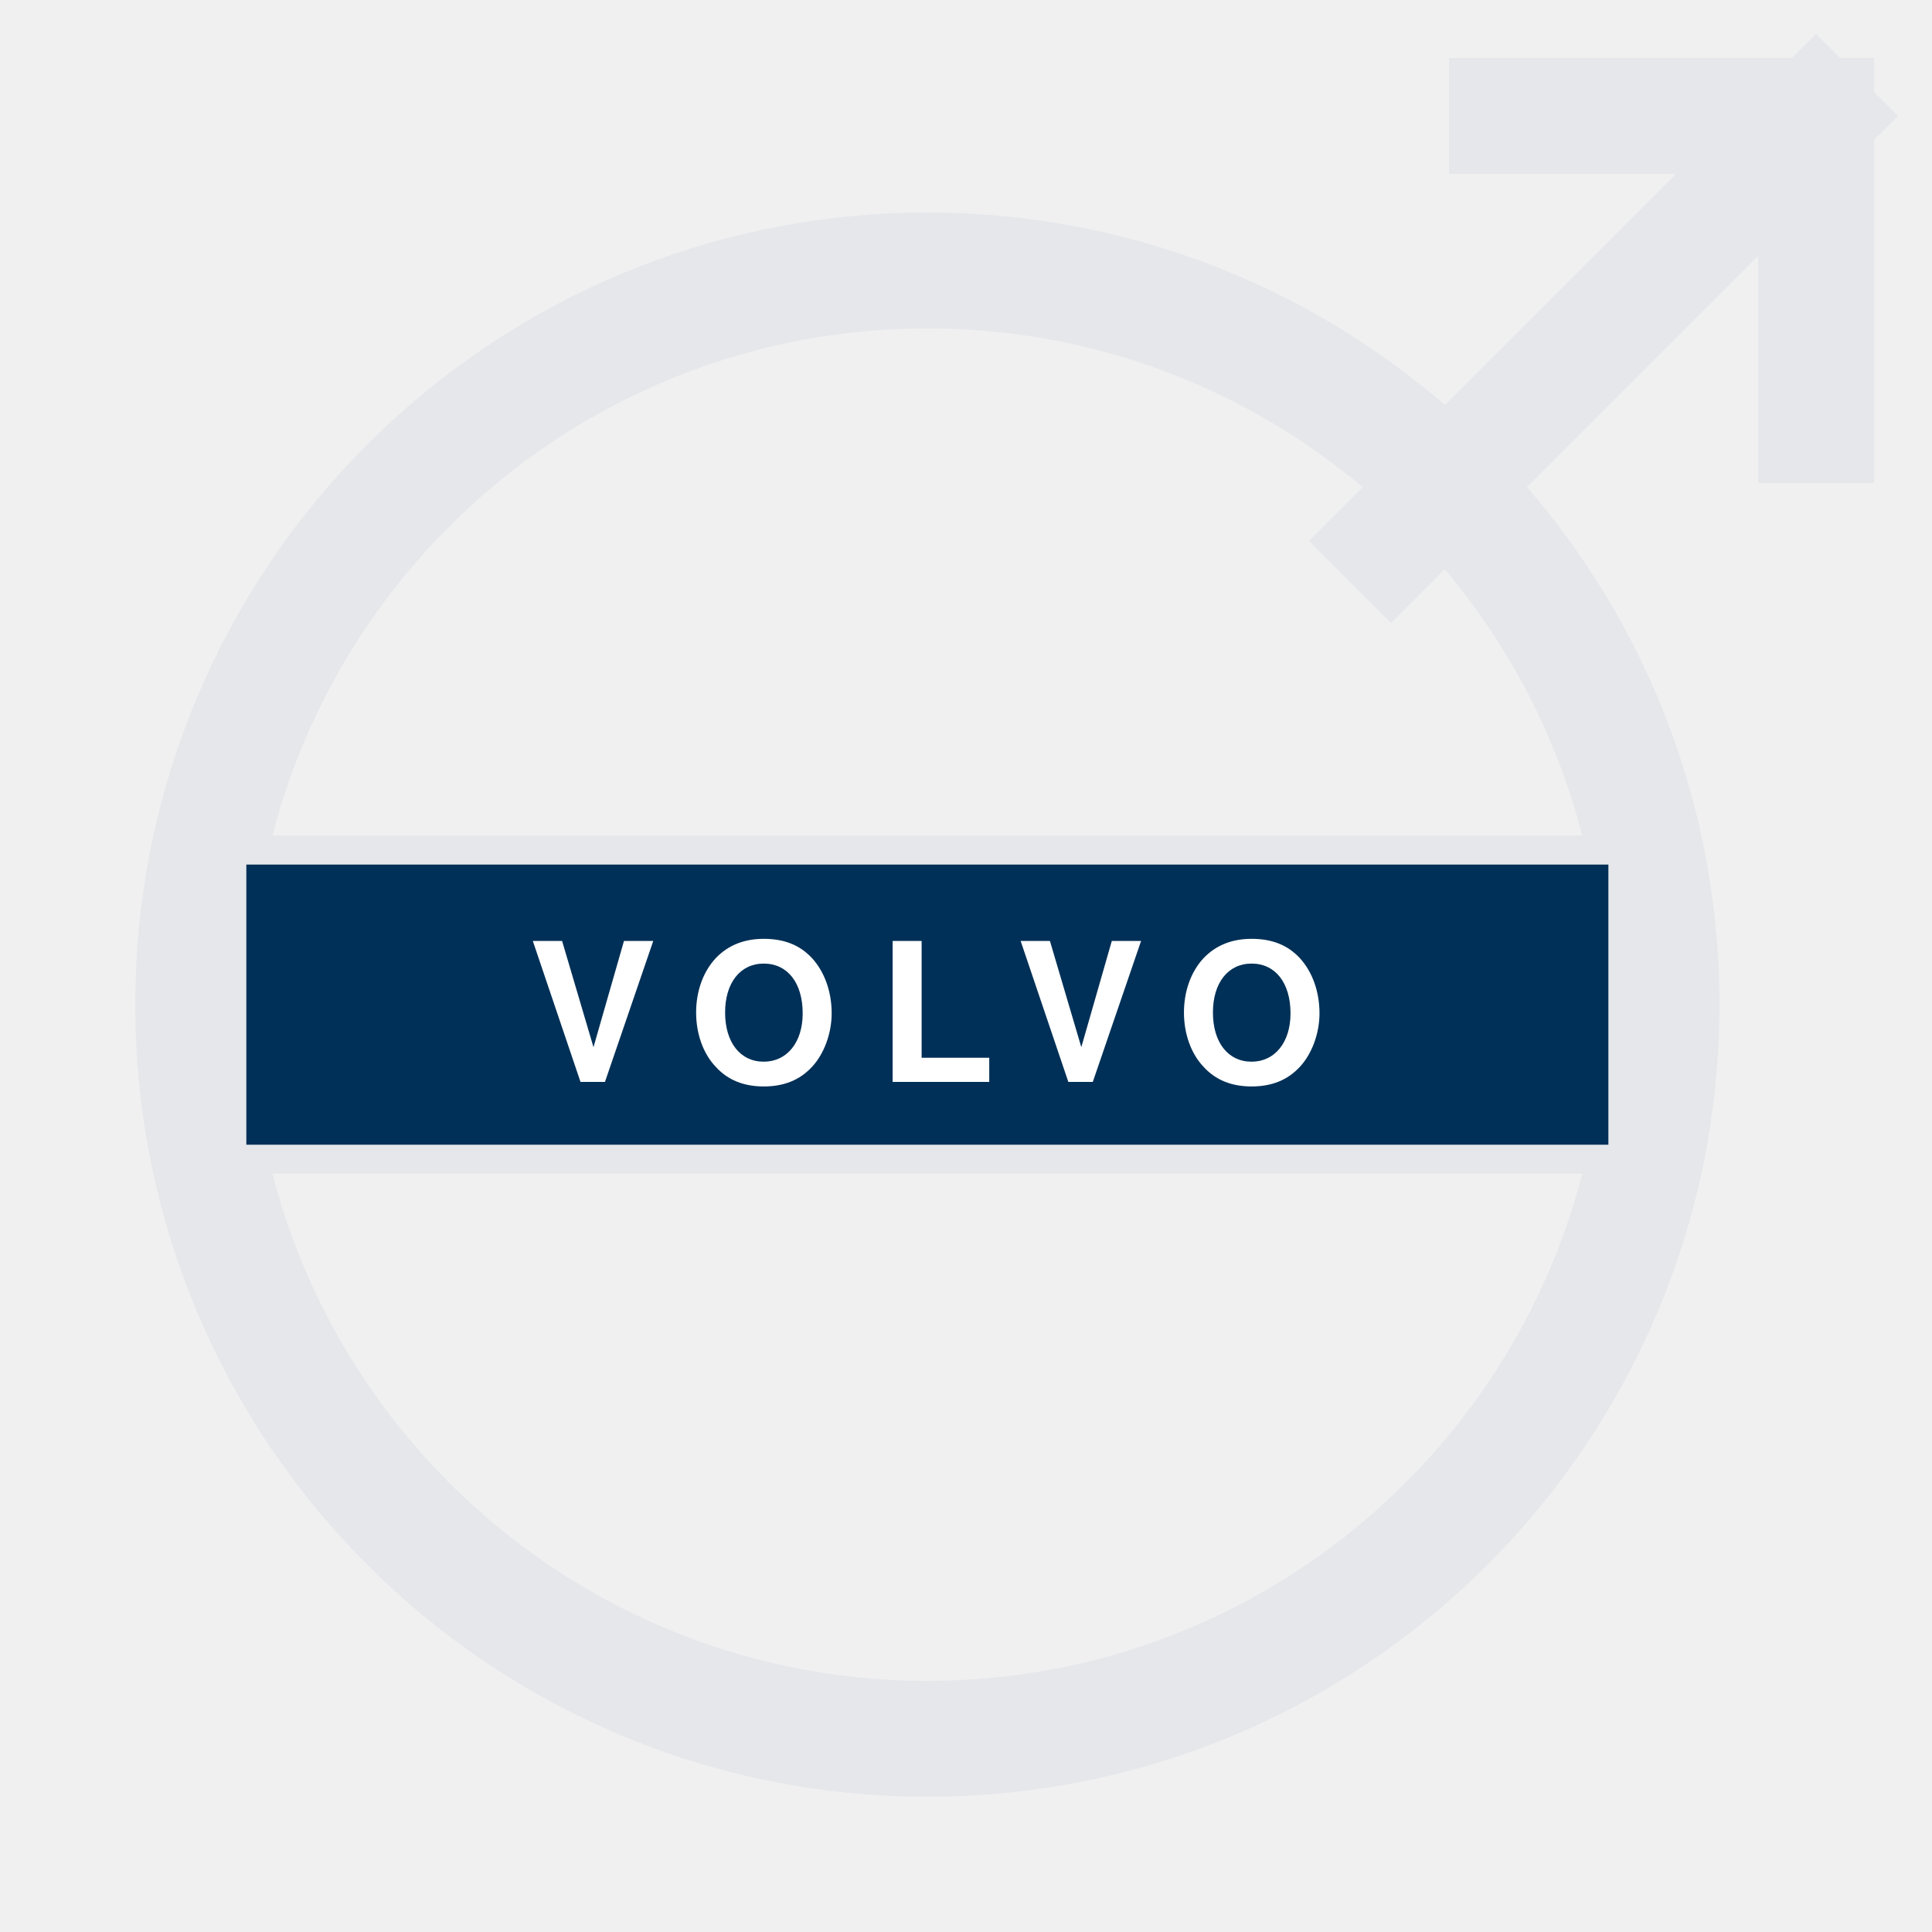
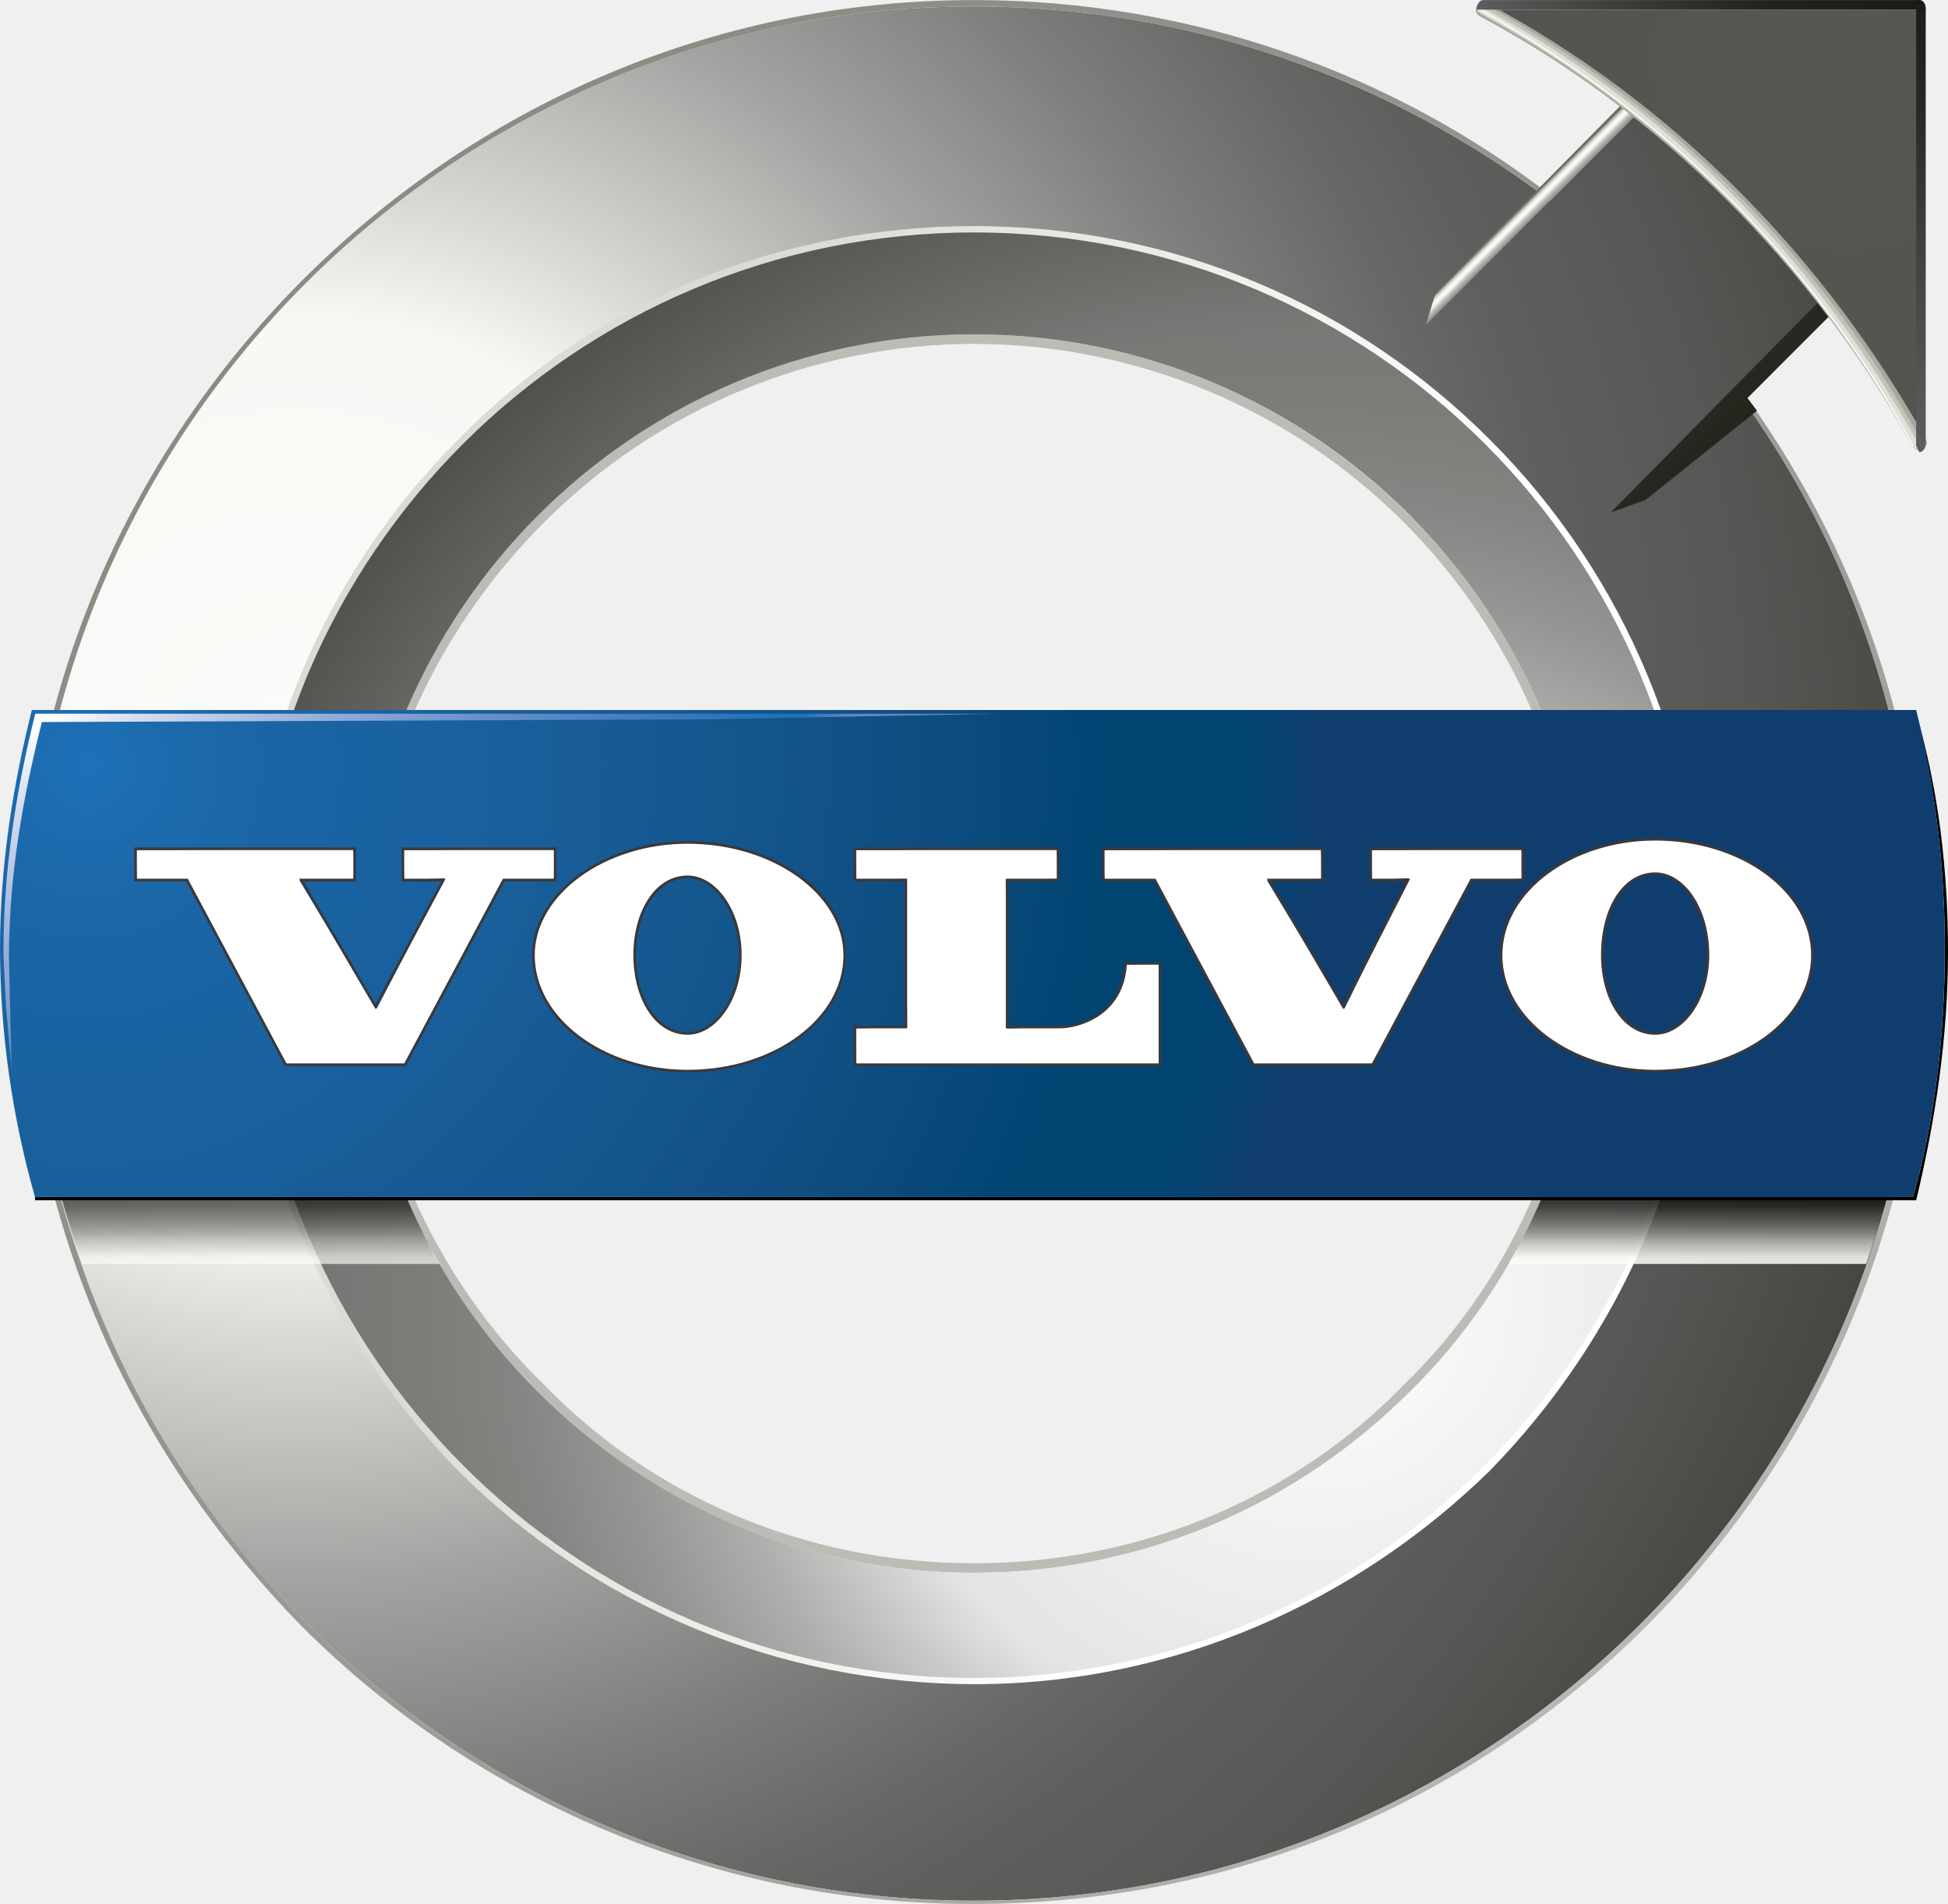
- <svg xmlns="http://www.w3.org/2000/svg" viewBox="0 0 100 100" width="100" height="100">
-   <circle cx="48" cy="52" r="38" fill="none" stroke="#e5e7eb" stroke-width="6" />
-   <path d="M72 28 L94 6 M94 6 L78 6 M94 6 L94 22" fill="none" stroke="#e5e7eb" stroke-width="6" stroke-linecap="square" />
-   <rect x="12" y="44" width="72" height="16" fill="#003057" stroke="#e5e7eb" stroke-width="1.5" />
-   <text x="48" y="56" font-family="'Helvetica', Arial, sans-serif" font-weight="900" font-size="10" fill="#ffffff" text-anchor="middle" letter-spacing="2">VOLVO</text>
+ <svg xmlns="http://www.w3.org/2000/svg" width="2500" height="2443" viewBox="0 0 44.064 43.057">
+   <path fill="#bcbcb6" d="M22.032 7.56c3.888 0 7.344 1.584 9.864 4.104C34.488 14.184 36 17.712 36 21.6c0 3.815-1.512 7.344-4.104 9.863-2.521 2.521-5.977 4.104-9.864 4.104s-7.344-1.584-9.936-4.104c-2.521-2.52-4.104-6.048-4.104-9.863 0-3.889 1.584-7.416 4.104-9.937 2.592-2.519 6.048-4.103 9.936-4.103m0 .216a13.77 13.77 0 0 0-9.72 4.032c-2.521 2.52-4.104 5.976-4.104 9.792s1.584 7.271 4.104 9.72c2.448 2.52 5.903 4.032 9.72 4.032 3.816 0 7.272-1.513 9.72-4.032 2.521-2.448 4.032-5.904 4.032-9.72s-1.512-7.272-4.032-9.792a13.77 13.77 0 0 0-9.72-4.032" />
+   <radialGradient id="a" cx="-1039.188" cy="1145.92" r="44.665" gradientTransform="matrix(1 0 0 -1 1045.93 1163.232)" gradientUnits="userSpaceOnUse">
+     <stop offset="0" stop-color="#fff" />
+     <stop offset=".041" stop-color="#fafaf8" />
+     <stop offset=".225" stop-color="#f8f8f5" />
+     <stop offset=".287" stop-color="#dadad7" />
+     <stop offset=".413" stop-color="#a3a4a1" />
+     <stop offset=".52" stop-color="#7e7f7d" />
+     <stop offset=".6" stop-color="#686866" />
+     <stop offset=".646" stop-color="#5f5f5d" />
+     <stop offset=".739" stop-color="#565754" />
+     <stop offset=".899" stop-color="#3b3a37" />
+     <stop offset="1" />
+   </radialGradient>
+   <path fill="url(#a)" d="M22.032.144c4.896 0 9.432 1.655 13.032 4.392L37.44 2.16l4.176 4.176-2.376 2.448c2.664 3.6 4.176 7.992 4.176 12.744 0 11.808-9.576 21.456-21.384 21.456S.648 33.336.648 21.528 10.224.144 22.032.144m0 5.04c-9 0-16.344 7.344-16.344 16.344 0 9.072 7.344 16.344 16.344 16.344S38.376 30.6 38.376 21.528c0-9-7.344-16.344-16.344-16.344" />
+   <linearGradient id="b" x1="-1032.338" x2="-1016.324" y1="1144.546" y2="1139.032" gradientTransform="matrix(1 0 0 -1 1045.93 1163.232)" gradientUnits="userSpaceOnUse">
+     <stop offset="0" stop-color="#dcdbd3" />
+     <stop offset="1" stop-color="#fff" />
+   </linearGradient>
+   <path fill="url(#b)" d="M22.032 5.112c4.536 0 8.64 1.8 11.664 4.824A16.42 16.42 0 0 1 38.52 21.6c0 4.535-1.872 8.64-4.824 11.664-3.024 2.951-7.128 4.823-11.664 4.823a16.56 16.56 0 0 1-11.664-4.823C7.416 30.24 5.544 26.135 5.544 21.6c0-4.608 1.872-8.713 4.824-11.664 2.952-3.024 7.128-4.824 11.664-4.824m0 .216c-4.464 0-8.568 1.8-11.52 4.752S5.76 17.064 5.76 21.6c0 4.464 1.8 8.567 4.752 11.52 2.951 2.88 7.056 4.752 11.52 4.752S30.6 36 33.553 33.12a16.28 16.28 0 0 0 4.752-11.52c0-4.536-1.801-8.568-4.752-11.521a16.28 16.28 0 0 0-11.521-4.751" />
+   <radialGradient id="c" cx="-1011.188" cy="1127.921" r="49.019" gradientTransform="matrix(1 0 0 -1 1045.93 1163.232)" gradientUnits="userSpaceOnUse">
+     <stop offset="0" stop-color="#bbbcb7" />
+     <stop offset="1" stop-color="#808079" />
+   </radialGradient>
+   <path fill="url(#c)" d="M22.032 0c4.896 0 9.504 1.656 13.104 4.464l-.072.072A21.52 21.52 0 0 0 22.032.144C10.224.144.648 9.719.648 21.528c0 11.808 9.576 21.456 21.384 21.456s21.384-9.648 21.384-21.456c0-4.752-1.512-9.145-4.176-12.744l.072-.072c2.664 3.601 4.248 7.992 4.248 12.816 0 5.976-2.448 11.376-6.336 15.264s-9.216 6.265-15.192 6.265A21.44 21.44 0 0 1 6.84 36.792C2.952 32.832.504 27.504.504 21.528c0-5.904 2.448-11.304 6.336-15.192S16.056 0 22.032 0" />
+   <radialGradient id="d" cx="-1016.187" cy="1133.921" r="34.422" gradientTransform="matrix(1 0 0 -1 1045.93 1163.232)" gradientUnits="userSpaceOnUse">
+     <stop offset="0" stop-color="#fff" />
+     <stop offset=".157" stop-color="#f1f1f2" />
+     <stop offset=".298" stop-color="#e4e4e5" />
+     <stop offset=".335" stop-color="#cecfce" />
+     <stop offset=".4" stop-color="#aeafac" />
+     <stop offset=".464" stop-color="#969694" />
+     <stop offset=".526" stop-color="#858683" />
+     <stop offset=".586" stop-color="#7c7c79" />
+     <stop offset=".64" stop-color="#787976" />
+     <stop offset=".738" stop-color="#5e5e5b" />
+     <stop offset=".846" stop-color="#43423f" />
+     <stop offset=".937" stop-color="#1f1f1e" />
+     <stop offset="1" />
+   </radialGradient>
+   <path fill="url(#d)" d="M22.032 5.256c9 0 16.344 7.272 16.344 16.345 0 9-7.344 16.344-16.344 16.344S5.688 30.6 5.688 21.6c0-9.072 7.344-16.344 16.344-16.344m0 2.304c-7.704 0-13.968 6.264-13.968 14.04 0 7.703 6.264 13.968 13.968 13.968S36 29.303 36 21.6c0-7.776-6.264-14.04-13.968-14.04" />
+   <linearGradient id="e" x1="-1043.357" x2="-1043.357" y1="1136.424" y2="1136.545" gradientTransform="matrix(1 0 0 -1 1045.93 1163.232)" gradientUnits="userSpaceOnUse">
+     <stop offset="0" stop-color="#fff" />
+     <stop offset=".17" stop-color="#f8f8f5" />
+     <stop offset=".427" stop-color="#b1b1ac" />
+     <stop offset=".435" stop-color="#adaea8" />
+     <stop offset=".534" stop-color="#898984" />
+     <stop offset=".633" stop-color="#6c6c67" />
+     <stop offset=".731" stop-color="#53534e" />
+     <stop offset=".825" stop-color="#3e3e3a" />
+     <stop offset=".916" stop-color="#252523" />
+     <stop offset="1" stop-color="#1b1a19" />
+   </linearGradient>
+   <path fill="url(#e)" d="M2.494 26.717q0 .03.016.057.013.025.046.024.023 0 .047-.012a.2.2 0 0 0 .05-.036v-.159q-.09.014-.124.045a.1.1 0 0 0-.035.081" opacity=".67" />
+   <linearGradient id="f" x1="-1040.338" x2="-1040.338" y1="1136.88" y2="1136.929" gradientTransform="matrix(1 0 0 -1 1045.93 1163.232)" gradientUnits="userSpaceOnUse">
+     <stop offset="0" stop-color="#fff" />
+     <stop offset=".17" stop-color="#f8f8f5" />
+     <stop offset=".427" stop-color="#b1b1ac" />
+     <stop offset=".435" stop-color="#adaea8" />
+     <stop offset=".534" stop-color="#898984" />
+     <stop offset=".633" stop-color="#6c6c67" />
+     <stop offset=".731" stop-color="#53534e" />
+     <stop offset=".825" stop-color="#3e3e3a" />
+     <stop offset=".916" stop-color="#252523" />
+     <stop offset="1" stop-color="#1b1a19" />
+   </linearGradient>
+   <path fill="url(#f)" d="M5.542 26.262h.101v.085h-.101z" opacity=".67" />
+   <linearGradient id="g" x1="-1040.338" x2="-1040.338" y1="1136.776" y2="1136.827" gradientTransform="matrix(1 0 0 -1 1045.93 1163.232)" gradientUnits="userSpaceOnUse">
+     <stop offset="0" stop-color="#fff" />
+     <stop offset=".17" stop-color="#f8f8f5" />
+     <stop offset=".427" stop-color="#b1b1ac" />
+     <stop offset=".435" stop-color="#adaea8" />
+     <stop offset=".534" stop-color="#898984" />
+     <stop offset=".633" stop-color="#6c6c67" />
+     <stop offset=".731" stop-color="#53534e" />
+     <stop offset=".825" stop-color="#3e3e3a" />
+     <stop offset=".916" stop-color="#252523" />
+     <stop offset="1" stop-color="#1b1a19" />
+   </linearGradient>
+   <path fill="url(#g)" d="M5.542 26.364h.101v.087h-.101z" opacity=".67" />
+   <linearGradient id="h" x1="-1042.344" x2="-1042.344" y1="1136.424" y2="1136.545" gradientTransform="matrix(1 0 0 -1 1045.93 1163.232)" gradientUnits="userSpaceOnUse">
+     <stop offset="0" stop-color="#fff" />
+     <stop offset=".17" stop-color="#f8f8f5" />
+     <stop offset=".427" stop-color="#b1b1ac" />
+     <stop offset=".435" stop-color="#adaea8" />
+     <stop offset=".534" stop-color="#898984" />
+     <stop offset=".633" stop-color="#6c6c67" />
+     <stop offset=".731" stop-color="#53534e" />
+     <stop offset=".825" stop-color="#3e3e3a" />
+     <stop offset=".916" stop-color="#252523" />
+     <stop offset="1" stop-color="#1b1a19" />
+   </linearGradient>
+   <path fill="url(#h)" d="M3.507 26.717q0 .03.016.057.013.025.046.024.024 0 .047-.012c.023-.012.032-.02.05-.036v-.159q-.09.014-.124.045a.1.1 0 0 0-.035.081" opacity=".67" />
+   <linearGradient id="i" x1="-1039.812" x2="-1039.812" y1="1136.682" y2="1136.759" gradientTransform="matrix(1 0 0 -1 1045.93 1163.232)" gradientUnits="userSpaceOnUse">
+     <stop offset="0" stop-color="#fff" />
+     <stop offset=".17" stop-color="#f8f8f5" />
+     <stop offset=".427" stop-color="#b1b1ac" />
+     <stop offset=".435" stop-color="#adaea8" />
+     <stop offset=".534" stop-color="#898984" />
+     <stop offset=".633" stop-color="#6c6c67" />
+     <stop offset=".731" stop-color="#53534e" />
+     <stop offset=".825" stop-color="#3e3e3a" />
+     <stop offset=".916" stop-color="#252523" />
+     <stop offset="1" stop-color="#1b1a19" />
+   </linearGradient>
+   <path fill="url(#i)" d="M5.98 26.411h.276v.131H5.98z" opacity=".67" />
+   <linearGradient id="j" x1="-1040.398" x2="-1040.398" y1="1134.523" y2="1136.065" gradientTransform="matrix(1 0 0 -1 1045.93 1163.232)" gradientUnits="userSpaceOnUse">
+     <stop offset="0" stop-color="#fff" />
+     <stop offset=".17" stop-color="#f8f8f5" />
+     <stop offset=".427" stop-color="#b1b1ac" />
+     <stop offset=".435" stop-color="#adaea8" />
+     <stop offset=".534" stop-color="#898984" />
+     <stop offset=".633" stop-color="#6c6c67" />
+     <stop offset=".731" stop-color="#53534e" />
+     <stop offset=".825" stop-color="#3e3e3a" />
+     <stop offset=".916" stop-color="#252523" />
+     <stop offset="1" stop-color="#1b1a19" />
+   </linearGradient>
+   <path fill="url(#j)" d="M8.769 25.958H1.113c.189.899.451 1.771.749 2.625h8.09a14 14 0 0 1-1.183-2.625m-3.264.167.059.037-.021.024v.061h.096l.021-.034.04.047-.021.024v.064h.011l.029-.037.042.054h-.084l.002.115-.037.022v-.034h-.1v.099h.076l.026-.041.04.058h-.142v.091h.124l.029-.047.045.062h-.198q0 .057.005.122l-.042.02.004-.142h-.106a.1.1 0 0 0-.04.01l-.024-.027h.17v-.091h-.077q-.021 0-.032.01l-.021-.026h.13v-.099h-.077q-.021 0-.032.011l-.021-.028h.13v-.087h-.114q-.021 0-.031.01l-.021-.027h.167v-.084h-.073q-.022 0-.032.011l-.021-.027h.124zm-3.15.693h-.206v-.021h.061q.014 0 .02-.007c.006-.007.005-.011.005-.02v-.482a.03.03 0 0 0-.005-.02.03.03 0 0 0-.02-.008h-.06v-.02h.03a.15.15 0 0 0 .087-.028h.005v.557q0 .014.006.02.007.006.018.007h.062v.021zm.376-.018q-.014.02-.034.02a.04.04 0 0 1-.029-.01.1.1 0 0 1-.016-.034.3.3 0 0 1-.049.036.1.1 0 0 1-.055.012.1.1 0 0 1-.073-.029.1.1 0 0 1-.026-.064q0-.061.041-.101.04-.038.162-.056v-.041a.1.1 0 0 0-.012-.056q-.012-.023-.055-.022c-.043.001-.051.006-.062.02q-.02.018-.013.038a.04.04 0 0 1 0 .027.02.02 0 0 1-.021.014.02.02 0 0 1-.017-.008.04.04 0 0 1-.008-.024q0-.031.034-.059a.13.13 0 0 1 .084-.026q.053 0 .079.024.027.026.026.072v.223q0 .028.004.032.005.006.015.005.014 0 .019-.015a.1.1 0 0 0 .005-.042h.013q.001.046-.012.064m.343.018h-.111v-.021h.014q.013 0 .019-.007c.006-.007.004-.01.004-.019v-.227a.1.1 0 0 0-.013-.062.04.04 0 0 0-.039-.022.1.1 0 0 0-.049.021.2.2 0 0 0-.046.058v.233q0 .014.007.02.006.006.017.007h.013v.021h-.111v-.021h.013q.014 0 .02-.007.007-.009.005-.02v-.291q0-.01-.003-.016-.004-.007-.011-.005h-.024v-.02h.019q.015 0 .026-.003a.04.04 0 0 0 .023-.015h.005v.078a.3.3 0 0 1 .047-.05.1.1 0 0 1 .05-.017q.045 0 .066.029a.17.17 0 0 1 .021.092v.216q0 .014.007.02.009.008.018.007h.013zm.281-.026q-.023.03-.061.03c-.038 0-.046-.01-.059-.03s-.021-.052-.021-.095v-.236h-.076v-.02h.021a.06.06 0 0 0 .052-.025q.02-.025.025-.079l.002-.026h.016v.131h.105v.02h-.105v.25q0 .048.014.064.012.017.04.017a.05.05 0 0 0 .042-.021.2.2 0 0 0 .021-.062l.014.007a.2.2 0 0 1-.03.075m.389.008q-.013.02-.034.02-.018 0-.028-.01t-.017-.034a.3.3 0 0 1-.049.036.1.1 0 0 1-.054.012.095.095 0 0 1-.1-.093.14.14 0 0 1 .041-.101q.04-.038.162-.056v-.041a.1.1 0 0 0-.012-.056q-.012-.023-.054-.022-.046 0-.063.02-.019.018-.013.038.004.015 0 .027-.006.016-.021.014a.02.02 0 0 1-.017-.008.04.04 0 0 1-.007-.024q0-.031.034-.059a.13.13 0 0 1 .084-.026q.052 0 .079.024.026.026.025.072v.223q0 .028.004.032.004.006.016.005c.012-.001.015-.005.018-.015s.005-.024.005-.042h.013a.1.1 0 0 1-.012.064m.328-.29q-.006.011-.02.011t-.021-.011a.04.04 0 0 1-.004-.026l-.002-.018q-.002-.005-.015-.006-.022 0-.052.034a.3.3 0 0 0-.054.095v.183q0 .014.006.02.007.008.018.007h.058v.021h-.194v-.021h.054q.013 0 .019-.007c.006-.007.005-.011.005-.02v-.28l-.005-.022q-.006-.008-.019-.008h-.054v-.02h.021a.2.2 0 0 0 .084-.018h.008v.122a.3.3 0 0 1 .057-.083.1.1 0 0 1 .062-.028q.026 0 .041.015c.015.015.015.02.015.034q-.001.018-.008.026m.745.18v.135q0 .07-.058.098-.002-.05-.082-.073v-.014l.076.008q.024.002.023-.042v-.112h-.212a.1.1 0 0 0-.053.01l-.021-.026h.287l-.002-.098.034.02.07-.077h-.217l-.023.01-.021-.027h.261l.029-.034.047.067q-.035-.007-.137.071l.026.017-.026.021v.029h.177l.037-.047.053.064zm.269-.202q-.039 0-.058.041a.4.4 0 0 1-.211-.256h-.015q0 .157.002.188l-.045.015q.003-.074.003-.187a.6.6 0 0 1-.277.276l-.002-.015a.65.65 0 0 0 .242-.278h-.163a.1.1 0 0 0-.053.01l-.021-.027h.274l-.003-.121.068.037-.025.023v.061h.194l.037-.047.047.064h-.25a.32.32 0 0 0 .256.202zm.681.364q-.053.02-.048.051a2 2 0 0 1-.166 0 .4.4 0 0 1-.159-.034.3.3 0 0 1-.109-.078.4.4 0 0 1-.124.131l-.008-.01a.5.5 0 0 0 .113-.152.7.7 0 0 1-.063-.172l.011-.006a1 1 0 0 0 .063.142q.027-.089.037-.229h-.077l-.021.037-.036-.047.031-.018a4 4 0 0 0 .09-.198h-.086l-.03.01-.021-.027h.141l.023-.037.037.055-.029.017-.095.192h.071l.021-.03.04.047-.023.023a1.2 1.2 0 0 1-.047.235.2.2 0 0 0 .094.064.5.5 0 0 0 .141.028q.08.006.232-.008zm.65-.007q-.047.01-.055.055a.7.7 0 0 1-.131-.067.4.4 0 0 1-.1-.103.5.5 0 0 1-.067-.17H5.98v.27l.142-.078.005.01a.6.6 0 0 0-.163.143l-.031-.057a.1.1 0 0 0 .013-.041v-.487q0-.054-.003-.094l.037.033h.134a.3.3 0 0 0-.045-.117l.005-.011q.066.037.075.067t-.018.061h.119l.021-.033.042.047-.024.02v.192l.002.088-.037.017v-.03H6.08a.5.5 0 0 0 .071.147.6.6 0 0 0 .164-.135l.039.067h-.031q-.078.036-.161.08a.3.3 0 0 0 .123.087.4.4 0 0 0 .133.024z" opacity=".67" />
+   <linearGradient id="k" x1="-1039.812" x2="-1039.812" y1="1136.832" y2="1136.901" gradientTransform="matrix(1 0 0 -1 1045.93 1163.232)" gradientUnits="userSpaceOnUse">
+     <stop offset="0" stop-color="#fff" />
+     <stop offset=".17" stop-color="#f8f8f5" />
+     <stop offset=".427" stop-color="#b1b1ac" />
+     <stop offset=".435" stop-color="#adaea8" />
+     <stop offset=".534" stop-color="#898984" />
+     <stop offset=".633" stop-color="#6c6c67" />
+     <stop offset=".731" stop-color="#53534e" />
+     <stop offset=".825" stop-color="#3e3e3a" />
+     <stop offset=".916" stop-color="#252523" />
+     <stop offset="1" stop-color="#1b1a19" />
+   </linearGradient>
+   <path fill="url(#k)" d="M5.98 26.276h.276v.118H5.98z" opacity=".67" />
+   <linearGradient id="l" x1="-1823.484" x2="-1823.484" y1="1134.524" y2="1136.066" gradientTransform="rotate(180 -892.47 581.616)" gradientUnits="userSpaceOnUse">
+     <stop offset="0" stop-color="#fff" />
+     <stop offset=".17" stop-color="#f8f8f5" />
+     <stop offset=".427" stop-color="#b1b1ac" />
+     <stop offset=".435" stop-color="#adaea8" />
+     <stop offset=".534" stop-color="#898984" />
+     <stop offset=".633" stop-color="#6c6c67" />
+     <stop offset=".731" stop-color="#53534e" />
+     <stop offset=".825" stop-color="#3e3e3a" />
+     <stop offset=".916" stop-color="#252523" />
+     <stop offset="1" stop-color="#1b1a19" />
+   </linearGradient>
+   <path fill="url(#l)" d="M35.306 25.958h7.655a21 21 0 0 1-.749 2.625h-8.09c.48-.827.88-1.703 1.184-2.625" opacity=".86" />
+   <path d="M43.344 16.128c.504 1.729.72 3.528.72 5.4 0 1.944-.288 3.815-.72 5.616H.792v-.072h42.48c.504-1.8.72-3.672.72-5.616 0-1.872-.216-3.672-.648-5.328" />
+   <radialGradient id="m" cx="-1043.936" cy="1145.919" r="27.789" gradientTransform="matrix(1 0 0 -1 1045.93 1163.232)" gradientUnits="userSpaceOnUse">
+     <stop offset="0" stop-color="#1e71b8" />
+     <stop offset=".082" stop-color="#1c69ab" />
+     <stop offset=".166" stop-color="#1b64a4" />
+     <stop offset=".242" stop-color="#1a63a1" />
+     <stop offset=".392" stop-color="#185d98" />
+     <stop offset=".685" stop-color="#0f4d80" />
+     <stop offset=".837" stop-color="#004472" />
+     <stop offset=".933" stop-color="#014472" />
+     <stop offset=".968" stop-color="#064271" />
+     <stop offset=".993" stop-color="#0d3f6f" />
+     <stop offset="1" stop-color="#0f3d6e" />
+   </radialGradient>
+   <path fill="url(#m)" d="M.72 16.056h42.624q.648 2.592.647 5.399c0 1.944-.216 3.816-.72 5.616H.792A20.7 20.7 0 0 1 0 21.456c0-1.872.288-3.672.72-5.4" />
+   <linearGradient id="n" x1="-1003.294" x2="-1014.121" y1="1151.811" y2="1162.639" gradientTransform="matrix(1 0 0 -1 1045.93 1163.232)" gradientUnits="userSpaceOnUse">
+     <stop offset=".006" stop-color="#121209" />
+     <stop offset=".646" stop-color="#454441" />
+     <stop offset=".65" stop-color="#484845" />
+     <stop offset=".655" stop-color="#535350" />
+     <stop offset=".66" stop-color="#646561" />
+     <stop offset=".664" stop-color="#7b7b77" />
+     <stop offset=".669" stop-color="#969792" />
+     <stop offset=".674" stop-color="#bbbbb7" />
+     <stop offset=".678" stop-color="#e8e7e2" />
+     <stop offset=".68" stop-color="#fbfaf5" />
+     <stop offset=".682" stop-color="#f8f7f2" />
+     <stop offset=".684" stop-color="#f0f0ea" />
+     <stop offset=".685" stop-color="#e4e3dd" />
+     <stop offset=".686" stop-color="#d2d2cc" />
+     <stop offset=".687" stop-color="#bbbcb5" />
+     <stop offset=".689" stop-color="#a0a19a" />
+     <stop offset=".689" stop-color="#83847d" />
+     <stop offset=".69" stop-color="#6d6d67" />
+     <stop offset=".706" stop-color="#5f5f5b" />
+     <stop offset=".732" stop-color="#4d4d4b" />
+     <stop offset=".762" stop-color="#3b3a3a" />
+     <stop offset=".8" stop-color="#242324" />
+     <stop offset=".853" stop-color="#101010" />
+     <stop offset="1" />
+   </linearGradient>
+   <path fill="url(#n)" d="m38.304.719 4.752 4.753L39.528 9l.216.288-2.52 2.015-.792.289 5.184-5.256L37.44 2.16l-5.184 5.184.216-.72z" />
+   <radialGradient id="o" cx="-1004.186" cy="1161.92" r="11.613" gradientTransform="matrix(1 0 0 -1 1045.93 1163.232)" gradientUnits="userSpaceOnUse">
+     <stop offset="0" stop-color="#575652" />
+     <stop offset="1" stop-color="#52524e" />
+   </radialGradient>
+   <path fill="url(#o)" d="M33.552.216c4.176 2.232 7.56 5.688 9.863 9.792V.216z" />
+   <path fill="none" stroke="#a7a79c" stroke-linecap="round" stroke-width=".34" d="M33.552.216c4.176 2.232 7.56 5.688 9.863 9.792" />
+   <path fill="none" stroke="#c2c2b9" stroke-linecap="round" stroke-width=".236" d="M33.552.216a24.64 24.64 0 0 1 9.792 9.792" />
+   <path fill="none" stroke="#e0e0d8" stroke-linecap="round" stroke-width=".132" d="M33.48.216c4.176 2.232 7.56 5.688 9.864 9.864" />
+   <path fill="none" stroke="#fff" stroke-linecap="round" stroke-width=".028" d="M33.48.216c4.104 2.305 7.56 5.688 9.792 9.864" />
+   <linearGradient id="p" x1="-1012.522" x2="-1002.37" y1="1163.124" y2="1163.124" gradientTransform="matrix(1 0 0 -1 1045.93 1163.232)" gradientUnits="userSpaceOnUse">
+     <stop offset="0" stop-color="#5d5e60" />
+     <stop offset=".019" stop-color="#5b5b5d" />
+     <stop offset=".205" stop-color="#484846" />
+     <stop offset=".41" stop-color="#343431" />
+     <stop offset=".649" stop-color="#222120" />
+     <stop offset="1" stop-color="#1b1a19" />
+   </linearGradient>
+   <path fill="url(#p)" d="M43.416 0c.072 0 .145.072.145.216H33.407c.001-.144.073-.216.145-.216z" />
+   <linearGradient id="q" x1="-1002.478" x2="-1002.478" y1="1153.007" y2="1163.231" gradientTransform="matrix(1 0 0 -1 1045.93 1163.232)" gradientUnits="userSpaceOnUse">
+     <stop offset="0" stop-color="#5d5e60" />
+     <stop offset=".386" stop-color="#464543" />
+     <stop offset=".742" stop-color="#2a2927" />
+     <stop offset="1" stop-color="#1b1a19" />
+   </linearGradient>
+   <path fill="url(#q)" d="M43.56 10.008c0 .145-.072.217-.145.217l-.071-.145V0h.071c.072 0 .145.072.145.216z" />
+   <path fill="#fff" d="M37.44 24.222c-1.922 0-3.485-1.177-3.485-2.622 0-1.446 1.563-2.622 3.485-2.622 1.962 0 3.558 1.176 3.558 2.622s-1.596 2.622-3.558 2.622m0-4.464c-.691 0-1.194.775-1.194 1.843 0 1.009.514 1.77 1.194 1.77.646 0 1.194-.811 1.194-1.77.001-1.017-.536-1.843-1.194-1.843m-21.888 4.464c-1.923 0-3.486-1.177-3.486-2.622 0-1.383 1.596-2.551 3.486-2.551 1.962 0 3.558 1.145 3.558 2.551 0 1.446-1.596 2.622-3.558 2.622m0-4.392c-.682 0-1.194.761-1.194 1.771s.514 1.77 1.194 1.77c.646 0 1.193-.811 1.193-1.77s-.545-1.771-1.193-1.771m12.816 4.248-2.258-4.191-1.125.017-.03-.678 4.926-.03.03.678-1.254.03 1.754 2.907 1.459-2.951-.837.043-.03-.678 3.414-.03.03.678-1.182.03-2.214 4.176h-2.683zm-9 0-.03-.822 1.183-.029-.03-3.354-1.122.03-.03-.678 4.566-.03.03.678-1.183.03.03 3.354 1.194-.029c.388 0 1.41-.254 1.481-1.412l.75-.028.03 2.292h-6.869zm-12.888 0-2.258-4.191-1.125.017-.03-.678 4.926-.03.03.678-1.254.03 1.754 2.907 1.532-2.951-.91.044-.03-.678 3.414-.03.03.678-1.183.03-2.214 4.176z" />
+   <path fill="#39393c" d="M37.44 19.008c1.944 0 3.528 1.152 3.528 2.593 0 1.439-1.584 2.592-3.528 2.592-1.872 0-3.456-1.152-3.456-2.592s1.584-2.593 3.456-2.593m0 4.392c.647 0 1.224-.792 1.224-1.8 0-1.08-.576-1.872-1.224-1.872-.72 0-1.225.792-1.225 1.872.001 1.008.505 1.8 1.225 1.8m-21.888-4.32c1.943 0 3.527 1.152 3.527 2.521 0 1.439-1.584 2.592-3.527 2.592-1.872 0-3.456-1.152-3.456-2.592 0-1.369 1.584-2.521 3.456-2.521m0 4.32c.647 0 1.224-.792 1.224-1.8s-.576-1.801-1.224-1.801c-.721 0-1.225.792-1.225 1.801.001 1.008.505 1.8 1.225 1.8m18.864-4.176v.647h-1.151l-2.232 4.176h-2.664l-2.231-4.176h-1.152v-.647h4.896v.647h-1.224l1.729 2.952 1.512-2.952h-.864v-.647zm-10.512 0v.647h-1.152v3.384h1.225c.432 0 1.439-.288 1.512-1.439h.72v2.231h-6.841v-.792h1.152v-3.384h-1.152v-.647zm-11.376 0v.647h-1.152l-2.231 4.176H6.48l-2.232-4.176H3.096v-.647h4.896v.647H6.768l1.728 2.952 1.584-2.952h-.936v-.647zm24.912-.276c-1.938 0-3.517 1.189-3.517 2.652 0 1.462 1.577 2.651 3.517 2.651 1.979 0 3.588-1.188 3.588-2.651 0-1.464-1.61-2.652-3.588-2.652m0 4.392c-.664 0-1.164-.748-1.164-1.739 0-1.051.489-1.812 1.164-1.812.642 0 1.164.813 1.164 1.812 0 .942-.533 1.739-1.164 1.739m-21.888-4.32c-1.906 0-3.517 1.182-3.517 2.58 0 1.462 1.577 2.651 3.517 2.651 1.979 0 3.588-1.188 3.588-2.651 0-1.423-1.609-2.58-3.588-2.58m0 4.32c-.664 0-1.164-.748-1.164-1.739s.5-1.74 1.164-1.74c.631 0 1.163.797 1.163 1.74.001.942-.532 1.739-1.163 1.739m18.924-4.176h-3.505v.769h.826L30.381 22.7l-1.619-2.768h1.18v-.769h-5.017v.769H26.1l2.215 4.144.017.032h2.736l.017-.032 2.216-4.144h1.176v-.768zm-10.512 0h-4.656v.769h1.152v3.264h-1.152v.913h6.961v-2.353h-.837l-.004.057c-.071 1.135-1.072 1.384-1.452 1.384h-1.164v-3.264h1.152zm-11.376 0H9.084v.769h.896l-1.486 2.77-1.621-2.77h1.181v-.769H3.036v.769h1.176l2.216 4.144.017.032H9.18l.017-.032 2.215-4.144h1.176z" />
+   <linearGradient id="r" x1="-1040.044" x2="-1033.543" y1="1150.544" y2="1141.751" gradientTransform="matrix(1 0 0 -1 1045.93 1163.232)" gradientUnits="userSpaceOnUse">
+     <stop offset="0" stop-color="#fff" />
+     <stop offset=".109" stop-color="#d5ddf0" />
+     <stop offset=".338" stop-color="#94add9" />
+     <stop offset=".542" stop-color="#668fc9" />
+     <stop offset=".714" stop-color="#447dbf" />
+     <stop offset=".848" stop-color="#2a74ba" />
+     <stop offset=".927" stop-color="#1e71b8" />
+     <stop offset=".947" stop-color="#4079bc" />
+     <stop offset=".967" stop-color="#5580c0" />
+     <stop offset=".985" stop-color="#6085c2" />
+     <stop offset="1" stop-color="#6486c3" />
+   </linearGradient>
+   <path fill="url(#r)" d="M.798 16.139c-.432 1.728-.72 3.527-.72 5.399 0 .155.053 1.072.058 1.227l.125 1.391c-.002-.112-.058-2.379-.058-2.492 0-1.872.312-3.607.744-5.336l15.083-.062 6.51-.125z" />
</svg>
